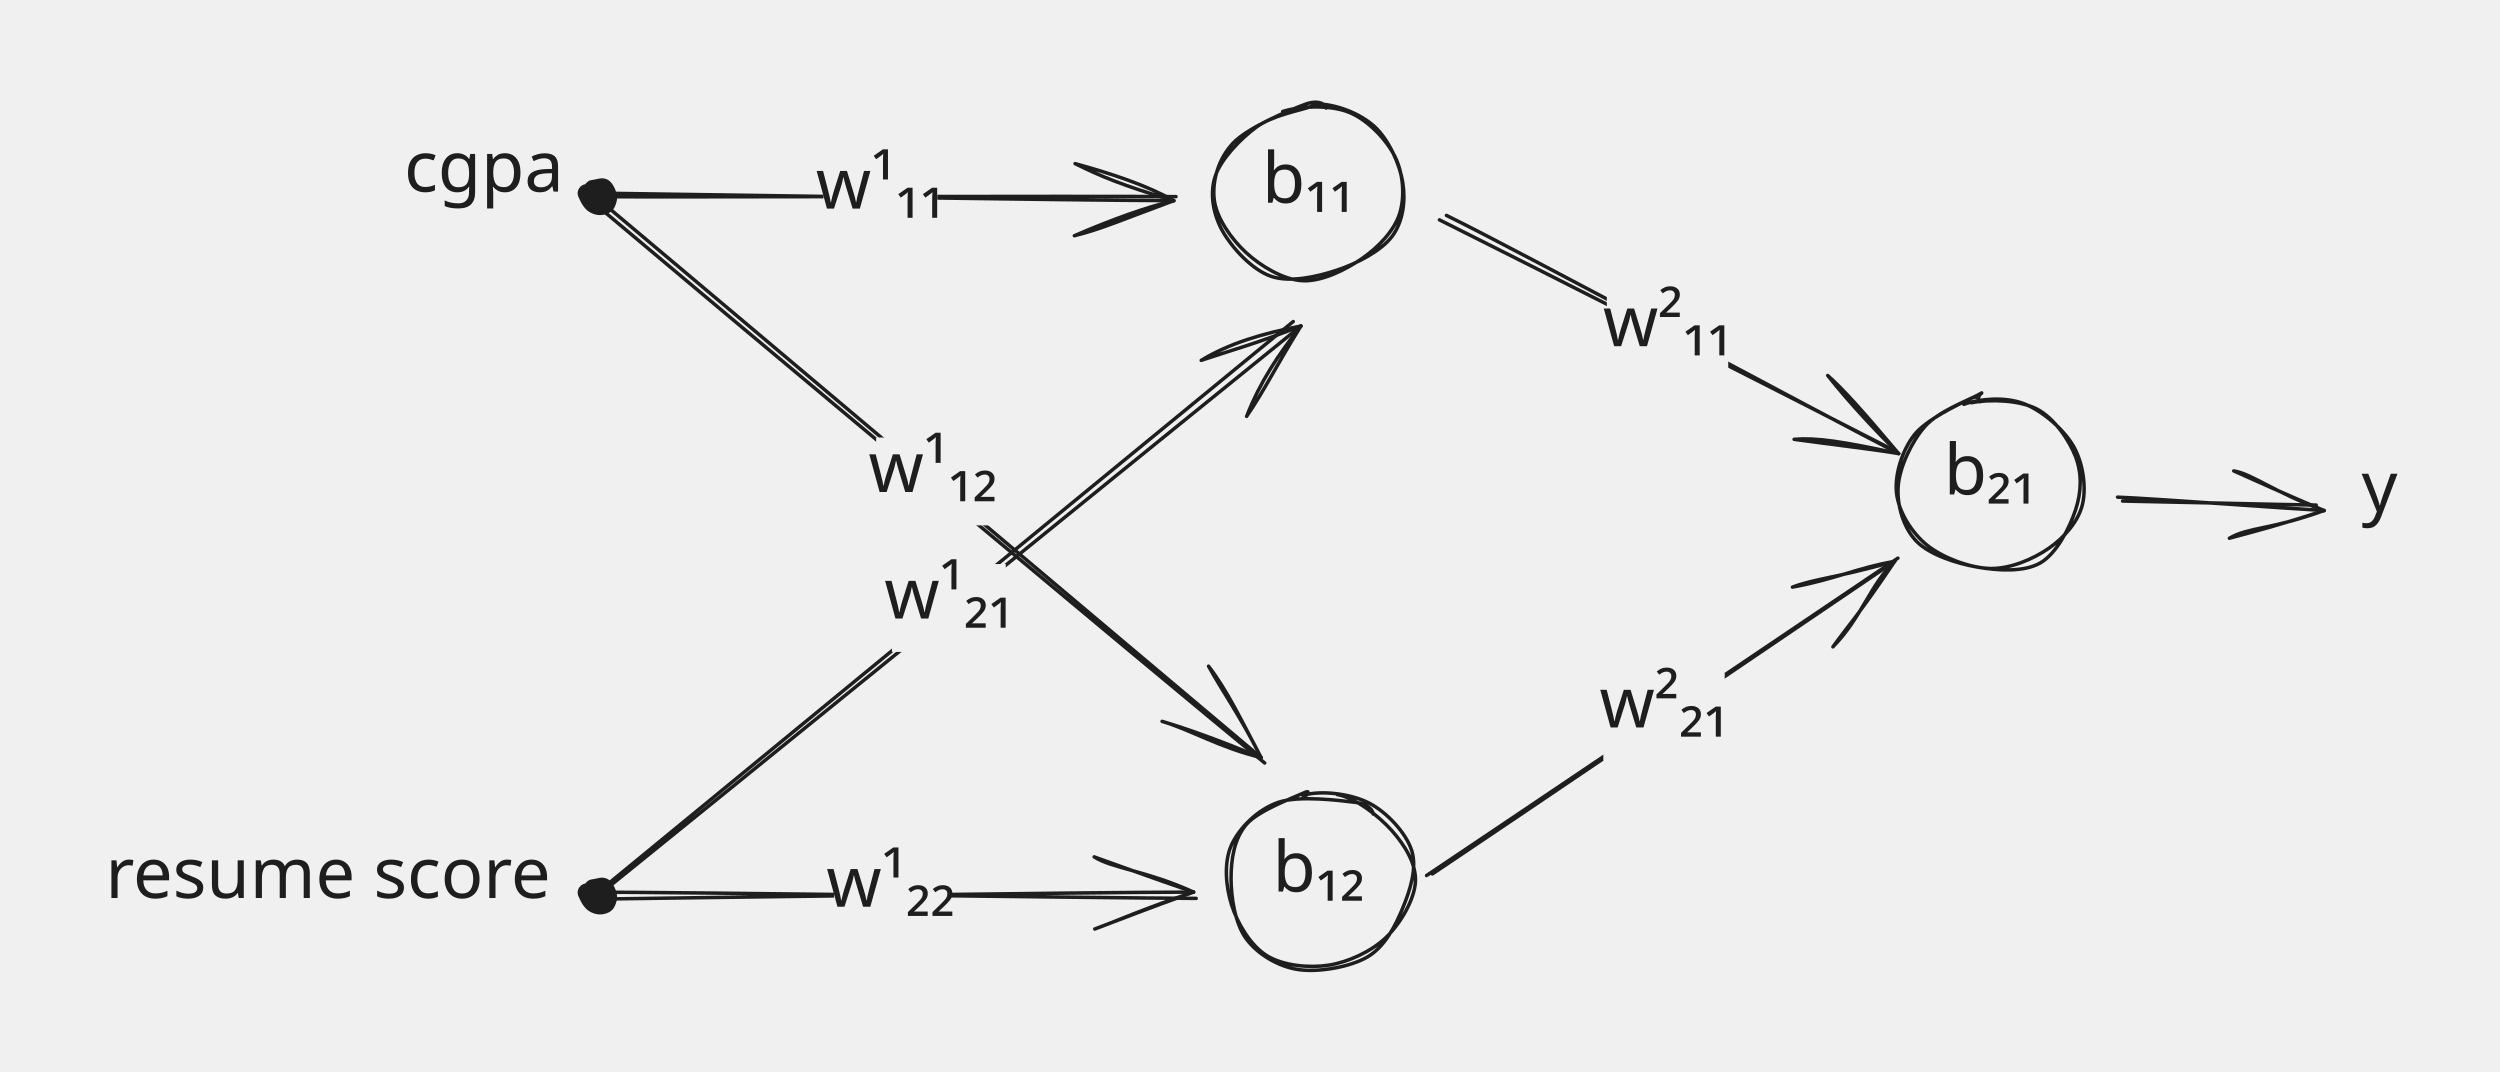
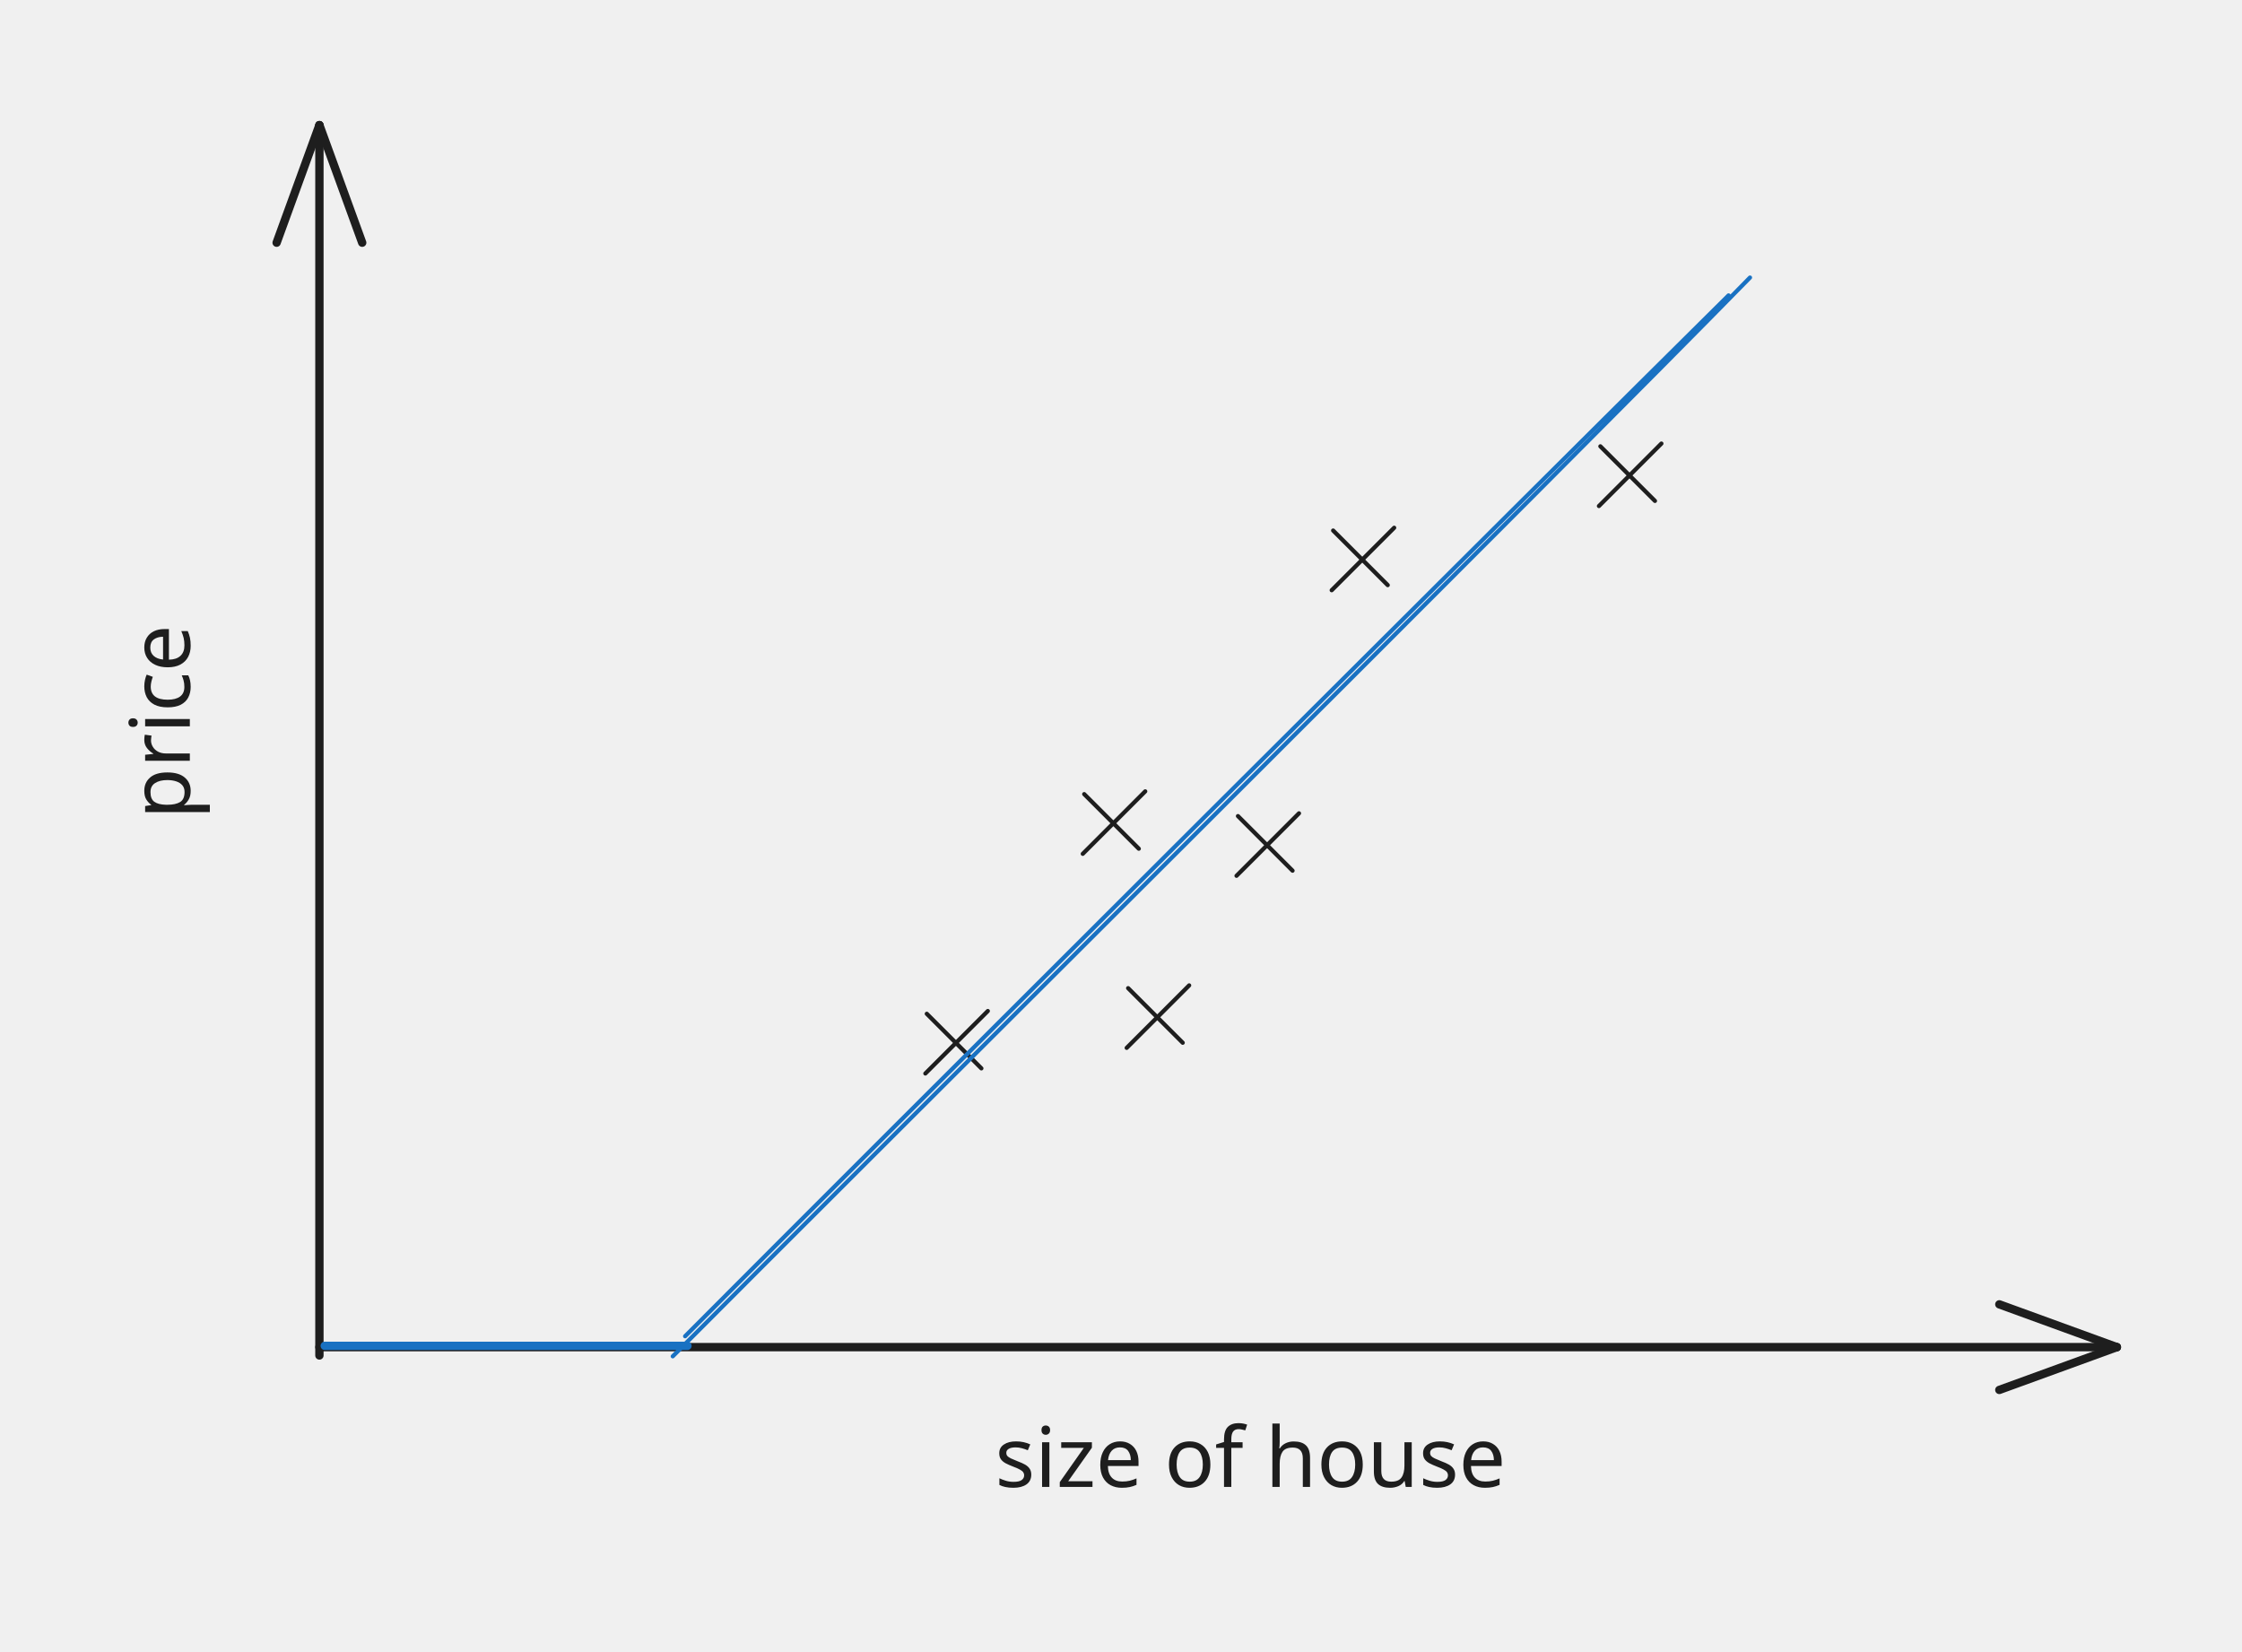
- <svg xmlns="http://www.w3.org/2000/svg" version="1.1" viewBox="0 0 711.38 305" width="711.38" height="305">
+ <svg xmlns="http://www.w3.org/2000/svg" version="1.1" viewBox="0 0 537.59 396" width="537.59" height="396">
  
-   eyJ2ZXJzaW9uIjoiMSIsImVuY29kaW5nIjoiYnN0cmluZyIsImNvbXByZXNzZWQiOnRydWUsImVuY29kZWQiOiJ4nO1cXNlW20pcdTAwMTZ9z1ew3K9Bt+bhvjHHcFx1MDAxOYJcdFx1MDAwZel1V5Zsy0ZYXHUwMDFlkGRsyMpD55P67b7eT+kv6SNcdTAwMDOWrMFcdTAwMDOxjOhcdTAwMGVhseJSyXVUdc7e+9Sgb+82Nkr+fd8q/b5RskZ107FcdTAwMWKuOSy9XHUwMDBmyu8s17N7XbhExp+93sCtj2te+37f+/2338x+32jZfq3Xa1x1MDAxYvVe5/E2y7E6Vtf3oOI/4fPGxrfx30hDTdeyJs2Mr0SaXHUwMDEy8cKTXnfcKuVcdTAwMTRrLaiaVLC9XWjMt1x1MDAxYXC1aTqeXHUwMDE1Xlx0ikpIXHUwMDBlv9i37avDy9pB5fDm+KFsn5+GjTZtx6n4987YJq9cdTAwMDePXHUwMDFlXvN8t9e2qnbDv4arOFaedZfbXHUwMDFitK67ludN3dPrm3Xbv1x1MDAwZspcdTAwMTCalJrd1vg7wpJcdTAwMTF8YpxMPo/v4DTW9k7P6blB2//AVvAvbL1m1tstMKHbmNTxXbPr9U1cdTAwMTfGI6w3fHqqsKevLbt17UORXGZcdTAwMWKzxt0qlGZcdTAwMWFRXHUwMDFkWlx1MDAxObTQLzfGw/tn2Jeu2bHKwVx1MDAxZN2B40Q7pNt46pCpXHUwMDBiteDCXsRTwq9cdTAwMWH0XHUwMDFi5uOYYomYIFpKSVVorGN32/Gvc3r1dopcdTAwMWL0e3bUXHUwMDExg5/wf1x1MDAxYmHXjz9M/v/n+/m1ybzaOFqbzqtNorXZvNp0qdp8qdpiKbvFUn0yVVx1MDAxYi9Ve3PJ6nNtmeqVzblcdTAwMGbKlvv2LM96XHUwMDE3u6vkmJ6/0+t0bFx1MDAxZlxc/ixw17hre3Zn4EBAnLlcdTAwMTBGXHUwMDAzN4BcZt9cdTAwMWREfPyp/DGKxqXf3y+Pu4LFXHUwMDBin3GXXHUwMDExXGJDxlwiwDxcdTAwMGZ39Y0oVzC+OFx1MDAxZnRqvDm66lWuXHUwMDFm+NvCXVx1MDAxYfn8XHUwMDFhuCuJokxiXHUwMDFlkt0r4W5o2S/c/YW7c6v/wt1cdTAwMTTcNV23l1xuuipcdTAwMTN0seCaI6LDXG7zQNc7vtDW/lx1MDAxZGu7+Mr70lx1MDAxOJ5+XHUwMDE4bau3XHUwMDA1upizWNurXHUwMDAzXSykgahiXFwxhrngONTVXHUwMDEzXHUwMDE0RoZEmmIkhcSKKYp5aM4jLGOGhdBYktDwXHUwMDE34/K3iXs+O8qze3/PhuvJPeHdXHUwMDExR/OtUfjoXHUwMDEx32iYoOLP7tnJpyY/2PFN+3yrjEqTet9cdTAwMTPhsUIu8HzT9bftbsPutqaf+ilRXHUwMDFj91LpslFtnTTOXHUwMDBm1dZpXHUwMDA3j872mINcdTAwMGbOXCLPUmr26lx1MDAwM288SFx1MDAwMTFSQphcdTAwMTRaaCVQXHUwMDA0lksts1x1MDAxZsSVIVx1MDAxOUJcdTAwMWNcdTAwMTOhIWkkPNGvVreRatJzI5vIQJhcdTAwMTGCJVx1MDAxN1x1MDAxNClcbk/PdaJcdTAwMTlMXGYtXGLSQlxi8CtcdTAwMDW50vuMp7vdY1x1MDAxN5W2r7zTm8uHVv8j6+1eXHUwMDFllVx1MDAxMmYtgEpBb25cdTAwMDV4cm2ZXHT3gseKXotcdTAwMDPPSmk5O6DGtydCKVx0xjMxc8qVI5CJcbxwolMlXHUwMDExlMHvwpCZXHUwMDFlXHUwMDE2hYZMjrVBieBSU6mZXGaf9f5cdTAwMTGdXGbFmeCcKvBXwvLTsJRcdTAwMThUcaK1UERgiSeeXHUwMDFmoilJoCcnXHUwMDEwjVx1MDAxY9FXn0x4XHUwMDExkDV7Xb9iP4yBXHUwMDFhTZXum1x1MDAxZNu5n1x1MDAxYdOx+0InXHUwMDBl//7rPz/+XHUwMDA1v6WpS1uO3VxuvLlUXHUwMDA3ky13ytF9u246k1xuXHUwMDFku9FwXCJcdTAwMDNVh/ZMu2u55UVYv+faLbtrOlx1MDAxN9nmQFx1MDAwZlhcdTAwMWaex1xmXHUwMDFikVGrmZ5cdTAwMTVcXFxyytXLXHUwMDA0XHUwMDBlRipeOlE4ikhBOMZhX86L11x1MDAwMfY/nleq+6p9fsiEvD0/OCa7xY7XZF6Z33xcdTAwMWWWaZomIWEwIVxuftjbkjBevUU65Vx1MDAxYv6xf7t94W3x0333oFxcLFx0495VXHUwMDBm61vl+5vyXHUwMDAxO6rZ1eqoduymS5hI3vmsJZCBXHRoXHUwMDBlKVx1MDAxMUdSLSNapozYXHUwMDFk6Nr56GDb3r3dcfCFXHUwMDFj7ZrWXZpcdTAwMTGBxNGMUlAwRFx1MDAwMIPDXHUwMDA3lrBKXHUwMDFiSEmNNdHAK8DjSaPelGSRNKN+TpKEY65ZoFVcdTAwMTfP4lLdvNBcdTAwMTDHXHRoXHUwMDAxXHUwMDA0XHUwMDAyXHUwMDE5Ya4gOZrWJJQhg8dseWVcdTAwMTlCXHUwMDE5p8A7r7+msWZcdTAwMTnyXHUwMDAzfnOSIXOYOVWGTJuzXG5cdTAwMTliOY7d96y0XHUwMDE4lSRe+Fx1MDAxY6OCclx1MDAwMWyIXHUwMDE2n95OT+Zcblx1MDAxZKOChveN7yAq1vbqYpKnqFx1MDAxMFx1MDAxNlx1MDAwNuYkXGKxJIytXCJcYleoQlx1MDAxZVx1MDAwN5icO1de+ah7TLC5vVm++uhcdTAwMWO2vk6LkmnlXHUwMDFiypD3s77X/3JxfX65I9vn2vrcfNhcdTAwMWNcdTAwMWXcW9Wf+t55qmmnSkV7c9g5Ovuj7ja/VnZcdTAwMGVcdTAwMWY69XxV08soNHPVnyChhFx1MDAwMlx1MDAxNlmcQ9NcdTAwMWa62PHJuEGQRlgrJpRcdTAwMTbxvFx1MDAxZcSh5EpRJVx1MDAxMGgxkVvsXHUwMDEyZmDEKVx1MDAwMlMoJYhikozlJKFizcByRiNLhP/zjFrLNa2fQzFxPk1cdTAwMTiTM5tGUDue1XPJKNNcXC+e1c/OWIpcdTAwMTmuNCZySX5cdTAwMGJcdTAwMTeL0SmWXHUwMDAy5DdI4Fwi8unsSaopp1uKT2erzpd/r787qvZ3z1p3/VN/XHUwMDFm3O/mjli1XHUwMDE1fO/FrVx1MDAxZeHDyz9OzH5zZ/uwvXdZPdvOlf/33WNcXMZcdTAwMWY3d5uq27H6XHUwMDFl1079qoj8r+OFXHUwMDEz/lx1MDAwN1x1MDAwM1xiZWJxeZ7+zMXGXHUwMDEzpmbQP6Viiv554fhcdTAwMWZjIH+2XG7seVv0n1c6PYdcdTAwMTLT6X99yTSm2ftcdTAwMTYoeC/8ysX5X5zcnl5ccm+HXHUwMDFkPjxcdTAwMWXeXHUwMDFkXGb1qHNbKXa8qkiPXHUwMDA2d1x1MDAxMFx1MDAxY2977fxcdTAwMGbxirCkqFiz+vnyf255ek7871x1MDAxZd33Lmrbt7x58nWPnNZcdTAwMTFD9Uqu/H/TOnC6tXrjyFRNNGDNYa0++Lg8/4eTRTnxP82cQpdCU01cdTAwMDRfXHUwMDFjT9Kfudh4QvVcZv4nhFx1MDAxNjv9Z0xcdTAwMDV2o1dP/5fx05/m/1x1MDAxZvml/3MoMYX/f6xvTZ9mLulLiehyJ3RmI3ghY1Xoae7HXCI/7sckZUFLJFx1MDAwM5AgxFx1MDAwNXR9sZL/eeTEXHUwMDBm6XZcdTAwMGbtdfmV0/a+VFx1MDAwNrfVS/k5X3KKjNRCS/qz5+E2plbTqSRcXCDFOWhgXHUwMDFjObe1XHUwMDEx2S6IOIdh4mA6kpK/cIl/NjpMXHUwMDFiXHUwMDE1zFx0USEw04gzisLOmlhFXGZFXHUwMDE0XHUwMDBltulhoZQmJDneb2qNn+hofbGyfYc8XjiZoYB0XGJGXHUwMDEz08UlSrrnXHUwMDE3XHUwMDFh9iQjXHUwMDA2IZIyRYlcdTAwMTRUhKn2+H6VXHUwMDFmXGJSZnBcdTAwMDaihFJcdTAwMTZs8eQpx2eSmkRIxYKNkK8+JbE+STL8+9+5rknM4erkXHUwMDFhf8KcXFxlicjeaUg1XHUwMDAzLUvx4rpkdlx1MDAwNljIXHUwMDAwXHUwMDE1OrbTkOWXJ2CaMilcdTAwMTFx9cmiXHUwMDA00CGCOHhbuqSzvd84vtKnn1vHl7WTQ09/uvrkXHUwMDE2S5csvMtcdTAwMGZcdTAwMTkgSVx1MDAxNFx1MDAwMlHOQVx1MDAwNpDkXHUwMDE5XHUwMDA2bmBMguRSQkVcdTAwMDBYlujV1WtcdTAwMTJcdTAwMDEkXHUwMDEyYDOWXG4pmrrtXHUwMDEwQ65LNCT+jFx1MDAxMiXftlwioVO7XHUwMDBlN5ValSTJXFyFhdRcdTAwMWRyd1x1MDAxOMzFV03Snb7QiCdcdTAwMTmeIUmI0nluPHyJKFFcYoS4kJFTXHUwMDFi/1x1MDAxZqIkx5mSOUSdKkrWOFdcdTAwMTJN4GMxqlx1MDAwNdZB2r54iM6ePi5kiCqlXGaNMNJcdTAwMWFzheHvdIgyoKeAXHUwMDAwVHB+jqj8jitxYSCtoL9cdTAwMTXDXG5cdTAwMDVJejJesYFcYlx1MDAwMSuFpooznXL6k2CCXHUwMDAz2lx1MDAxMiuY6HyRnnlNybEww1x1MDAwM8FcdTAwMDO9XHUwMDAzLFx1MDAwN1x1MDAxZFx1MDAxOcxyRI7kP8+EQJxpzVxiVoxcdTAwMDAm4pQ5h4VUR+frXbPsXHJQXT5U+SZ/OKJOuZ2lOlLOXFy87amObKdcdTAwMGV+ku68pOzIzrSyd39BlFx1MDAxMyG1XFxcItOauSe2kKDGXCJsn/e7QrBcdTAwMGW7MkQqXHUwMDExafB5XHUwMDBiXHUwMDA2XHUwMDE1VDGNV/DCkDWmWlt11L660Z1cdTAwMGaicn98I4/kl85ewaaAXHUwMDE3PtVcdTAwMDVcdTAwMDFcdTAwMDcxqOj4wFx1MDAxNKJcdTAwMDRF3ozxXGY4bDWHvFx1MDAxNp+WXHUwMDA2o4JDOdBcdTAwMTjliHPBUsCYXHUwMDFhgSqFXG58PJOpacKot4SKkYhcdH42IViWXHUwMDA0vuWngDFoXHUwMDAyXHRjzlx1MDAxN8e9dM8vNO5xqlxmlXnQXHUwMDBiuKZoXHUwMDA3vTA8XHUwMDEzZkioXHUwMDE1bIp5O1x011/5Jlxcs/k666TXulx1MDAxMi4p44WTxWmmuObLSJPZ23VcdTAwMGJcdTAwMTmicWmCc9wrilVKXHUwMDEwRt9YNnnrXHUwMDAzXHUwMDA1XHUwMDBlUm9scXp0vHexVb3sXHUwMDFkNdz2J/H5XHUwMDBm7/REdIulTFx1MDAxNn5lXHUwMDBlZD+SXGJwfVx1MDAwNZqDMkxx6rtsXvjOnFx1MDAxN09Mc4I1loIxRilcdTAwMTbJlWlcdTAwMTAmXGJcdTAwMDXJXHUwMDBi14pcdTAwMDS7n3DCpjclTNTUyjREyop0SeZcdTAwMTRcdTAwMTN0r+CayCVcdTAwMGXjpLt9oTGPUzbj/DkhpGiyhGBcdTAwMDRCnEffaftKsiQ0d13vwclrx/xcdTAwMWOuznpcdTAwMGbOivfMZ0Uoy1QlXHUwMDE4SU6EWOJ06+w5r0JGqOaxpZlcdTAwMWNPn2uDSq2VXHUwMDE2hCFCXHUwMDE5TZk+SUlcdTAwMTSC2KVa6txft5ouRn56e/iCamR98X6fXHUwMDEx547V9GdEud/rZ4X4lKnxeL5fT1x1MDAxY2e/nD54XHUwMDBiIMbB6deFXHUwMDAzebZ8K2Qgs0iN8Vx1MDAxZFTG2l5dIDNcbmOnNVOSglx1MDAwMyuZsmKTXHUwMDEyyFRcdTAwMTMlXHTKf4l1ViDndd7lJ86PXHUwMDE2XHUwMDBlIOqtvrlejJhuMU+Y4JlcdTAwMGIkXFyAXHUwMDFl1VHlN3fRd+b0cyFRXCK6cvp4fjU/uod01VDA21x1MDAxY7qVaYLVYnxPuJRcdTAwMWHk+qvCRG7H11/+mpnCwYRreYOOteHVe661XrhIb3kp2Hj31JMls9+v+NCPpeeJXHUwMDEzcDe78dRcdTAwMTmhXHUwMDE1pTvbXHUwMDFhbs+OgHdPo1x1MDAxZkT++N3j376/+/5fNkdcdTAwMTgqIn0=
+   eyJ2ZXJzaW9uIjoiMSIsImVuY29kaW5nIjoiYnN0cmluZyIsImNvbXByZXNzZWQiOnRydWUsImVuY29kZWQiOiJ4nO2bW1PbyFx1MDAxMoDf+Vx1MDAxNVx1MDAxNOd1rZ3pue9cdTAwMWKw9lx1MDAwMlx1MDAwMVxmXHUwMDAxQsKpLZdsy7awLFx1MDAxOUtcXLfy37elOFx1MDAxZVlGXHUwMDAxUiaIc2yKXHUwMDA0z0U9Mz1fd89o5p+19fWN5H7sbfyxvuHdddzA707c243f0vRcdTAwMWJvXHUwMDEy+1GIWZB9j6PrSScrOUiScfzH77+747HT95N2XHUwMDE0XHKdTjT6Vs1cdTAwMGK8kVx1MDAxNyYxXHUwMDE2/C9+X1//J/s3J8idTKJvMrJkK0fwYuJhXHUwMDE0ZlwiqVx1MDAwNslcYjBjS/jxnygq8bqY3XOD2LM5adLGzcHu6MPONou8K/5lp3/2XHUwMDA1OiqxUnt+XHUwMDEwnCT3QdaiOMKO27w4mURD79zvJoPvvc+ll9WaRNf9QejFac/JLDVcdTAwMWG7XHUwMDFkP7lP+0Bsqlx1MDAxYvazZ9iUO/zGlZl9T2swI1x1MDAwYrK3oyCapLL/Q730x0pvu51hXHUwMDFmm1x1MDAxMHZnZZKJXHUwMDFixmN3gtqw5W6nvbKSXHUwMDA3nt9cdTAwMWYkaUeNsOK8bGApU4wwXHTaXHUwMDBlQipkvNvN9Pu3XHUwMDFkzok78nbTKuF1XHUwMDEw5Mck7E7H5Ps8sDNcdTAwMDGmKV9tL9Ly9dxcZrJcdTAwMTKux133m7apXCKCg5aEK2lbXHUwMDFj+OGwKD6IOsNHJkicuJNky1x1MDAwZrt+2C9W8cJuSU7gxsl2NFx1MDAxYflcdDbjKPLDpFhcInvuZjq7XHUwMDA3nrswXHUwMDE2+OR8Xlx1MDAxMYNx+kRLTfqxf61bfWVfZn///dvTpWuoWFthLf//dORfgKgpJs5cdTAwMTAlhkqQXG7snH1cbtFwcnyxdXj8qXPXXHTO/e1mb+BcdTAwMDf194YoL8heXHUwMDFlopzRRUhtc6aIXG6iXHUwMDE1N4bbYV9cdTAwMTH6XHUwMDBlXGLNKbdQ/lmAJt5d8lx1MDAxOJ+clfJJieLUKGVn0FN8am34IGyffThp0Hpy3Nr/sjs4rFx1MDAxYZ/cUVx1MDAxNFx1MDAxODZVXHUwMDEzprm0eGa4glx1MDAxZI/0XHUwMDAxwFihKcvE1dE0XHUwMDA1XHUwMDExtCFcdTAwMTLsvLdcdTAwMGV20b9cbuAqpWRcdP51LuPXYNqLwuTEf8gsXHUwMDA1mUttuCM/yFQ2S86mLFx1MDAwZeJ44ndyw5wmb1x1MDAwNn4/nb1cdTAwMWKB15uf1omPQeksO4nGNreDYlxcP/Qmi8NcdTAwMTJN/L5cdTAwMWa6wenjXCKxh97Od6VQJ6eWtlx1MDAxYntpblx1MDAxNnL+XHUwMDE0gJTKYmrOQ0olqFx1MDAxNM9cdTAwMGZi4bC2X9dcdTAwMDJcdTAwMGUjOD5o8GhAyc1R1VxinPeQkluVpzU4LcpeXHUwMDFlcpSBI5jRIDg6YsFyon5cdTAwMDSdlFx1MDAxYZjEyPb/XHUwMDA3ulx1MDAxOCusR731QXRcdTAwMWT/YvhKRC9cdTAwMDPCrNRjXHUwMDEwMl1cbqFggFZa5Uo8XHUwMDA14YnX3rtcYsKdmj7dujzll/Ih6p/9XGaEtJD+ilx1MDAxMFx1MDAwMnfAUMBfqblS8zEraIdppVx1MDAxMVx1MDAxOaJcYuWm0Kwl8slcdTAwMWSjXGZcdTAwMDfFKLpEarT1vjM+i2Vy64cpr0wwjd0gq1xid9lcdTAwMTHuXFzeUsPbcs2nn9qi0l9cdTAwMTj/lpJPy1x1MDAwM2BUlaJcdTAwMDIn/rPJj/+Ku9v3d+fXo+ZZ4H1sjlx1MDAwZrrMrz75kinKhZZcXEozXHUwMDFm/zJcdTAwMWN4gvGy1lQrXHUwMDEwQr1eOEyZQ1C3UmJ8S5mRxFx1MDAwZbtlv7zMlP3UUXNKYcX+O2K/VKuP5y5cdTAwMGJ9UVx1MDAxZXlTwLWv1ur5kXd98Ce/XHUwMDFhN1qH8UHX60D/Ysw+NSqOvsJoWFx1MDAxYYnEMKFcYpmPw1x1MDAxOYBcdTAwMDOcoVx1MDAwNdBcXKR29/X2lpfj9lFfRlx1MDAwMuOV3Xu2LV6x//3zZn4/t1e6sOxcdTAwMTZaXHUwMDE4eEHA/2G4XHUwMDE3+by1XHUwMDFmNb3rnUtDkq2ju3b12TdUXGJcXFx1MDAwMzOqXHJYQ5exT5SDY63QNIAwXG50oV1V8/pcdTAwMTi9KFxmZKSxOSv0K4/+XHUwMDFiuX1VXHUwMDFl8Vx1MDAxM5zyKt2NfTb68v74qvUwOr3oXHUwMDFjntQ+6+C0f938qbfGv1x1MDAxMH1cdFx1MDAwZWGSSqHQzFFcdTAwMWKRZlx1MDAxYt5KOFxuXGLHaVx1MDAwYrgkyLviqnp99Pm4MFx1MDAxMUvYnFuh/7/u9XnpPlx1MDAxZpeaXHUwMDEzRl9cdTAwMTDxXHUwMDFmt44m4eVZzTRcdTAwMWGj+lxims2PmzqoPvpMXHUwMDAz0ci24ERcdTAwMTVedknq4Fx1MDAxOFx1MDAxOFxmodFcdTAwMDAwNIaVd/uUXHUwMDExOlx1MDAxN6qt2K88+2/j9lx1MDAwMcpcdTAwMGaLXHRNUVeEvuBNd1x1MDAxMkg47lx1MDAwNvvn4eFnMSAh+7AnK86+0Y4hLI33QZr8XHUwMDBlWca+Jo7RXG6Apqe3XHUwMDE4vN4plSXt8Vx1MDAxYqow5lcrr/+OyH8rr2/KXHUwMDBmoSn0dlxcKfr8xX63xlx1MDAwNm1vm4bDnU/15v350fbH46q7fWNcdTAwMWPgXHUwMDA2wGhglPD5I2kgpYMgyfTVXHUwMDFlLvzZa75+X4bXx9WJZFx1MDAxOL3oqu7xr9hfLP1WXj+3LCygL7lh6lx1MDAwNUdrTi73zi9rvU+t/SPtXHUwMDA2454+7Z/vVJt7XHUwMDA1XHUwMDE0XHUwMDE381x1MDAwMt25XHUwMDAxke7zz3NPwVx1MDAxMdRINLVSSGWUKDSsaj6f4vJNUzRhVmkr8CtcdTAwMGb+XHUwMDFiOX3IXHUwMDFkXHUwMDEwKpBcdTAwMGZEca1cYnvBWt80evzkYXvU67evx7WoXHUwMDE1XHUwMDA2e62tqsNcdTAwMGbpq3vFjcSoXlxi60ez+rhcdTAwMWFcdTAwMDDCskO+wlx1MDAwMFx1MDAxMZXf4idpXHUwMDA0w6VcXHn9d1x1MDAwNP9cdTAwMWJ5fVx1MDAwNcVUXHUwMDFi8IPAgN+w56/145tL0utHN1x1MDAwN+rgr6shXFy5t82L04qzr4WjXHTnXFyirTN0/uVcdTAwMWVcdTAwMWFZhzFcIlxi2uJ03/w1z9sux+8rwLVJPlZbkV958t/K7XNVTM1fOFx1MDAwM3RcIub5a/1eb9hr9O5Nq7UpLobEP7i4ZXHV0ZdcdTAwMGVcdTAwMTXpXHUwMDFkTINWlcj5LX6qtEPQ1lxuLakwhrzmoZ7luH2cJVpJUtlcdTAwMDN9K/hcdTAwMTdLv9WbfVO6xS9cdTAwMDRcdTAwMDNtOLGu7sltvtbHbr29t9liu4fx3f5N/exqc/ir0LfNfFx0+kKmXl9cdTAwMDJFg0q0kYUzPYY52miFXHUwMDBiXHUwMDFmTZk0P/D6RtFcdTAwMGX8PPkgmMPyklx1MDAxZb1lU1pmduuGXHUwMDAzTVxyWFx1MDAxNbf4gYFYXHUwMDFk5V0sXa7W9FNbzF5cdTAwMTL6P7jGitBTQvP3nZ9C3+u2XHUwMDFllDn6TEF2zf5eTTfc9udqX6LjmjiAUT9XXHUwMDFh+yv1XCL6Ulx1MDAxYtBcdTAwMWNcYiGGXHUwMDE1TdLy0Mfgw0hcdTAwMTRcdTAwMGbScCZcdTAwMTm37Si/kK5JelxyllVyV1x1MDAwZiMpsuJ8sXSpnlx1MDAwYrXnoV6bPm/DXHUwMDFkj09cdTAwMTJcdTAwMWPqmcpQ5X53eknRtnrjxvdut348XHUwMDA116a6TbH0sjnwde3rv5W2XHUwMDE3ViJ9
  <defs>
    <style class="style-fonts">
      @font-face {
        font-family: "Virgil";
        src: url("https://unpkg.com/@excalidraw/excalidraw@undefined/dist/excalidraw-assets/Virgil.woff2");
      }
      @font-face {
        font-family: "Cascadia";
        src: url("https://unpkg.com/@excalidraw/excalidraw@undefined/dist/excalidraw-assets/Cascadia.woff2");
      }
      @font-face {
        font-family: "Assistant";
        src: url("https://unpkg.com/@excalidraw/excalidraw@undefined/dist/excalidraw-assets/Assistant-Regular.woff2");
      }
    </style>
  </defs>
-   <rect x="0" y="0" width="711.38" height="305" fill="transparent" />
-   <g transform="translate(167 55) rotate(0 3 0.5)" stroke="none">
-     <path fill="#1e1e1e" d="M 2.38,-1.19 Q 2.38,-1.19 2.93,-0.06 3.49,1.05 3.21,0.02 2.94,-1.01 3.85,-0.33 4.77,0.34 3.98,1.09 3.19,1.84 2.72,1.97 2.25,2.09 1.76,2.06 1.28,2.03 0.83,1.85 0.38,1.67 0.02,1.35 -0.34,1.03 -0.59,0.61 -0.83,0.20 -0.93,-0.27 -1.03,-0.74 -0.98,-1.22 -0.92,-1.71 -0.71,-2.14 -0.51,-2.58 -0.17,-2.93 0.16,-3.28 0.59,-3.50 1.02,-3.73 1.50,-3.80 1.98,-3.88 2.45,-3.79 2.93,-3.71 3.36,-3.48 3.78,-3.25 4.11,-2.89 4.44,-2.54 4.64,-2.10 4.84,-1.66 4.89,-1.17 4.94,-0.69 4.83,-0.22 4.72,0.24 4.47,0.66 4.22,1.07 3.84,1.38 3.47,1.69 3.02,1.87 2.57,2.04 2.08,2.06 1.60,2.09 1.13,1.95 0.67,1.82 0.27,1.54 -0.12,1.27 -0.41,0.88 -0.70,0.49 -0.85,0.03 -1.00,-0.42 -1.00,-0.91 -0.99,-1.39 -0.83,-1.85 -0.68,-2.31 -0.38,-2.69 -0.08,-3.07 0.31,-3.34 0.72,-3.61 0.72,-3.61 0.72,-3.61 3.38,-4.16 6.05,-4.72 7.50,-2.20 8.94,0.32 8.48,2.25 8.02,4.19 7.12,5.00 6.23,5.82 4.79,6.11 3.34,6.40 1.92,5.89 0.49,5.37 -0.35,4.45 -1.19,3.54 -1.78,2.36 -2.38,1.19 -2.48,0.88 -2.59,0.58 -2.62,0.26 -2.66,-0.05 -2.61,-0.37 -2.57,-0.68 -2.45,-0.98 -2.33,-1.28 -2.14,-1.54 -1.95,-1.80 -1.71,-2.01 -1.46,-2.21 -1.18,-2.36 -0.89,-2.50 -0.58,-2.57 -0.26,-2.64 0.05,-2.64 0.37,-2.63 0.68,-2.55 0.99,-2.46 1.27,-2.31 1.55,-2.16 1.79,-1.94 2.02,-1.72 2.20,-1.45 2.38,-1.19 2.38,-1.19 L 2.38,-1.19 Z" />
-   </g>
-   <g transform="translate(167 254) rotate(0 3 0.5)" stroke="none">
-     <path fill="#1e1e1e" d="M 2.38,-1.19 Q 2.38,-1.19 2.93,-0.06 3.49,1.05 3.21,0.02 2.94,-1.01 3.85,-0.33 4.77,0.34 3.98,1.09 3.19,1.84 2.72,1.97 2.25,2.09 1.76,2.06 1.28,2.03 0.83,1.85 0.38,1.67 0.02,1.35 -0.34,1.03 -0.59,0.61 -0.83,0.20 -0.93,-0.27 -1.03,-0.74 -0.98,-1.22 -0.92,-1.71 -0.71,-2.14 -0.51,-2.58 -0.17,-2.93 0.16,-3.28 0.59,-3.50 1.02,-3.73 1.50,-3.80 1.98,-3.88 2.45,-3.79 2.93,-3.71 3.36,-3.48 3.78,-3.25 4.11,-2.89 4.44,-2.54 4.64,-2.10 4.84,-1.66 4.89,-1.17 4.94,-0.69 4.83,-0.22 4.72,0.24 4.47,0.66 4.22,1.07 3.84,1.38 3.47,1.69 3.02,1.87 2.57,2.04 2.08,2.06 1.60,2.09 1.13,1.95 0.67,1.82 0.27,1.54 -0.12,1.27 -0.41,0.88 -0.70,0.49 -0.85,0.03 -1.00,-0.42 -1.00,-0.91 -0.99,-1.39 -0.83,-1.85 -0.68,-2.31 -0.38,-2.69 -0.08,-3.07 0.31,-3.34 0.72,-3.61 0.72,-3.61 0.72,-3.61 3.38,-4.16 6.05,-4.72 7.50,-2.20 8.94,0.32 8.48,2.25 8.02,4.19 7.12,5.00 6.23,5.82 4.79,6.11 3.34,6.40 1.92,5.89 0.49,5.37 -0.35,4.45 -1.19,3.54 -1.78,2.36 -2.38,1.19 -2.48,0.88 -2.59,0.58 -2.62,0.26 -2.66,-0.05 -2.61,-0.37 -2.57,-0.68 -2.45,-0.98 -2.33,-1.28 -2.14,-1.54 -1.95,-1.80 -1.71,-2.01 -1.46,-2.21 -1.18,-2.36 -0.89,-2.50 -0.58,-2.57 -0.26,-2.64 0.05,-2.64 0.37,-2.63 0.68,-2.55 0.99,-2.46 1.27,-2.31 1.55,-2.16 1.79,-1.94 2.02,-1.72 2.20,-1.45 2.38,-1.19 2.38,-1.19 L 2.38,-1.19 Z" />
-   </g>
-   <g mask="url(#mask-sMT9eFv4kr1YsZdwOHxB8)" stroke-linecap="round">
-     <g transform="translate(167 56) rotate(0 83.51923 0.3546554)">
-       <path d="M0.84 -0.03 C28.86 0.13, 139.85 -0.27, 167.63 -0.05 M-0.17 -1.09 C27.78 -0.71, 139.13 1.03, 167 1.1" stroke="#1e1e1e" stroke-width="1" fill="none" />
+   <rect x="0" y="0" width="537.59" height="396" fill="transparent" />
+   <g stroke-linecap="round">
+     <g transform="translate(76.59003 325) rotate(0 0 -147.5)">
+       <path d="M0 0 C0 -49.17, 0 -245.83, 0 -295 M0 0 C0 -49.17, 0 -245.83, 0 -295" stroke="#1e1e1e" stroke-width="2" fill="none" />
    </g>
-     <g transform="translate(167 56) rotate(0 83.51923 0.3546554)">
-       <path d="M138.71 11.08 C146.13 9.26, 152.31 6.53, 167 1.1 M138.71 11.08 C148.83 6.68, 159.27 2.89, 167 1.1" stroke="#1e1e1e" stroke-width="1" fill="none" />
+     <g transform="translate(76.59003 325) rotate(0 0 -147.5)">
+       <path d="M10.26 -266.81 C8.16 -272.57, 6.07 -278.33, 0 -295 M10.26 -266.81 C7.83 -273.48, 5.4 -280.15, 0 -295" stroke="#1e1e1e" stroke-width="2" fill="none" />
    </g>
-     <g transform="translate(167 56) rotate(0 83.51923 0.3546554)">
-       <path d="M138.91 -9.44 C146.11 -5.89, 152.24 -3.27, 167 1.1 M138.91 -9.44 C149.13 -6.64, 159.5 -3.22, 167 1.1" stroke="#1e1e1e" stroke-width="1" fill="none" />
-     </g>
-   </g>
-   <mask id="mask-sMT9eFv4kr1YsZdwOHxB8">
-     <rect x="0" y="0" fill="#fff" width="434.038" height="156.709" />
-     <rect x="234.327" y="43.855" fill="#000" width="32.385" height="25" opacity="1" />
-   </mask>
-   <g transform="translate(234.3266 43.85466) rotate(0 16.40393 12.14917)">
-     <text x="16.193" y="0" font-family="Virgil, Segoe UI Emoji" font-size="20px" fill="#1e1e1e" text-anchor="middle" style="white-space: pre;" direction="ltr" dominant-baseline="text-before-edge">w¹₁₁</text>
-   </g>
-   <g mask="url(#mask-u1tQRSWF8kRJ467qRGM2D)" stroke-linecap="round">
-     <g transform="translate(167 255) rotate(0 86.5 0)">
-       <path d="M-0.82 -1.14 C28.18 -1.15, 144.52 0.51, 173.38 0.64 M0.95 0.87 C29.89 0.46, 144.26 -1.13, 172.63 -1.15" stroke="#1e1e1e" stroke-width="1" fill="none" />
-     </g>
-     <g transform="translate(167 255) rotate(0 86.5 0)">
-       <path d="M144.52 9.35 C149.43 7.6, 159.28 3.24, 172.63 -1.15 M144.52 9.35 C152.19 6.48, 159.32 3.62, 172.63 -1.15" stroke="#1e1e1e" stroke-width="1" fill="none" />
-     </g>
-     <g transform="translate(167 255) rotate(0 86.5 0)">
-       <path d="M144.35 -11.17 C149.42 -7.9, 159.31 -7.24, 172.63 -1.15 M144.35 -11.17 C151.94 -8.49, 159.11 -5.8, 172.63 -1.15" stroke="#1e1e1e" stroke-width="1" fill="none" />
-     </g>
-   </g>
-   <mask id="mask-u1tQRSWF8kRJ467qRGM2D">
-     <rect x="0" y="0" fill="#fff" width="440" height="355" />
-     <rect x="237.307" y="242.5" fill="#000" width="32.385" height="25" opacity="1" />
-   </mask>
-   <g transform="translate(237.3074 242.5) rotate(0 15.96936 12.3624)">
-     <text x="16.193" y="0" font-family="Virgil, Segoe UI Emoji" font-size="20px" fill="#1e1e1e" text-anchor="middle" style="white-space: pre;" direction="ltr" dominant-baseline="text-before-edge">w¹₂₂</text>
-   </g>
-   <g stroke-linecap="round" transform="translate(346 30) rotate(0 26.5 24.5)">
-     <path d="M18.99 1.73 C24.02 0.1, 32.56 -0.19, 37.89 1.96 C43.22 4.11, 48.57 9.79, 50.96 14.61 C53.35 19.44, 53.8 26.08, 52.23 30.9 C50.66 35.73, 46.15 40.41, 41.55 43.58 C36.96 46.74, 30.15 50.16, 24.66 49.88 C19.16 49.6, 12.76 45.73, 8.57 41.88 C4.38 38.03, 0.12 31.98, -0.49 26.78 C-1.1 21.58, 0.62 15.19, 4.92 10.68 C9.22 6.17, 20.88 1.37, 25.29 -0.29 C29.69 -1.94, 31.48 0.15, 31.33 0.75 M28.29 -0.45 C34.06 -0.45, 40.89 2.2, 45.04 5.94 C49.19 9.69, 52.33 16.78, 53.17 22 C54.01 27.23, 53.24 33.14, 50.1 37.29 C46.96 41.44, 40.08 45.01, 34.34 46.9 C28.6 48.79, 21.06 50.49, 15.64 48.61 C10.22 46.74, 4.47 40.41, 1.83 35.67 C-0.82 30.93, -1.83 25.09, -0.21 20.17 C1.41 15.25, 7.07 9.42, 11.54 6.14 C16 2.86, 23.97 1.41, 26.58 0.47 C29.18 -0.47, 26.8 0.11, 27.17 0.49" stroke="#1e1e1e" stroke-width="1" fill="none" />
-   </g>
-   <g transform="translate(360.209 42.17588) rotate(0 12.05265 12.5)">
-     <text x="12.053" y="0" font-family="Virgil, Segoe UI Emoji" font-size="20px" fill="#1e1e1e" text-anchor="middle" style="white-space: pre;" direction="ltr" dominant-baseline="text-before-edge">b₁₁</text>
-   </g>
-   <g stroke-linecap="round" transform="translate(349 226) rotate(0 26.5 24.5)">
-     <path d="M31.49 0.08 C36.72 1.02, 43.28 6.15, 46.99 10.28 C50.7 14.42, 54.03 19.8, 53.77 24.88 C53.5 29.96, 49.53 36.79, 45.4 40.75 C41.28 44.71, 34.68 47.78, 29.02 48.65 C23.36 49.51, 16.05 48.77, 11.46 45.92 C6.87 43.06, 3.13 36.75, 1.45 31.51 C-0.22 26.27, -0.8 19.33, 1.41 14.46 C3.62 9.59, 8.84 4.34, 14.73 2.31 C20.61 0.29, 32.22 1.77, 36.72 2.32 C41.22 2.88, 41.82 5.43, 41.73 5.64 M21.71 0.33 C27 -1.21, 35.29 -0.16, 40.45 2.45 C45.62 5.06, 51.07 10.99, 52.69 15.98 C54.3 20.96, 52.25 27.31, 50.16 32.36 C48.07 37.41, 45.11 43.35, 40.15 46.28 C35.19 49.2, 26.17 50.75, 20.41 49.89 C14.65 49.03, 8.78 45.46, 5.6 41.12 C2.41 36.78, 1.3 29.28, 1.3 23.87 C1.3 18.45, 2.21 12.68, 5.61 8.65 C9.01 4.63, 18.9 1.06, 21.71 -0.26 C24.52 -1.59, 22.49 0.31, 22.48 0.71" stroke="#1e1e1e" stroke-width="1" fill="none" />
-   </g>
-   <g transform="translate(363.209 238.1759) rotate(0 12.05265 12.5)">
-     <text x="12.053" y="0" font-family="Virgil, Segoe UI Emoji" font-size="20px" fill="#1e1e1e" text-anchor="middle" style="white-space: pre;" direction="ltr" dominant-baseline="text-before-edge">b₁₂</text>
-   </g>
-   <g stroke-linecap="round" transform="translate(540 113) rotate(0 26.5 24.5)">
-     <path d="M18.81 2.05 C23.62 0.35, 30.69 -0.11, 35.89 1.86 C41.08 3.83, 47.19 9.11, 49.97 13.89 C52.75 18.67, 53.73 25.68, 52.57 30.53 C51.41 35.38, 47.38 39.98, 43 43.01 C38.62 46.05, 32.06 48.9, 26.29 48.76 C20.52 48.61, 12.82 45.71, 8.38 42.15 C3.94 38.59, 0.29 32.61, -0.33 27.39 C-0.95 22.17, 1.21 15.28, 4.65 10.81 C8.1 6.34, 17.21 2.17, 20.33 0.59 C23.45 -0.99, 23.02 1.09, 23.39 1.33 M21 1.6 C26.14 0.55, 34.66 0.82, 39.6 3.39 C44.53 5.95, 48.78 12.21, 50.62 16.99 C52.45 21.77, 52.28 27.03, 50.61 32.06 C48.95 37.08, 45.29 44.43, 40.63 47.15 C35.96 49.87, 28.49 49.38, 22.61 48.36 C16.74 47.34, 9.12 44.88, 5.37 41.06 C1.62 37.23, -0.26 30.84, 0.13 25.4 C0.52 19.95, 3.93 12.72, 7.71 8.39 C11.48 4.06, 20.21 0.83, 22.77 -0.58 C25.34 -1.99, 23 -0.79, 23.09 -0.06" stroke="#1e1e1e" stroke-width="1" fill="none" />
-   </g>
-   <g transform="translate(554.209 125.1759) rotate(0 12.05265 12.5)">
-     <text x="12.053" y="0" font-family="Virgil, Segoe UI Emoji" font-size="20px" fill="#1e1e1e" text-anchor="middle" style="white-space: pre;" direction="ltr" dominant-baseline="text-before-edge">b₂₁</text>
-   </g>
-   <g mask="url(#mask-2RlYsIKnM21aB-IYQlJg_)" stroke-linecap="round">
-     <g transform="translate(410 63) rotate(0 64.5 32.5)">
-       <path d="M-0.4 -0.44 C21.06 10.22, 106.62 53.62, 128.04 64.69 M1.59 -1.71 C23.48 9.05, 108.75 55.08, 130.25 66.06" stroke="#1e1e1e" stroke-width="1" fill="none" />
-     </g>
-     <g transform="translate(410 63) rotate(0 64.5 32.5)">
-       <path d="M100.52 62.01 C106.96 61.48, 114.3 62.63, 130.25 66.06 M100.52 62.01 C110.97 63.47, 122.51 64.77, 130.25 66.06" stroke="#1e1e1e" stroke-width="1" fill="none" />
-     </g>
-     <g transform="translate(410 63) rotate(0 64.5 32.5)">
-       <path d="M110.08 43.85 C114.34 47.65, 119.39 53.16, 130.25 66.06 M110.08 43.85 C116.7 52.2, 124.59 60.45, 130.25 66.06" stroke="#1e1e1e" stroke-width="1" fill="none" />
-     </g>
-   </g>
-   <mask id="mask-2RlYsIKnM21aB-IYQlJg_">
-     <rect x="0" y="0" fill="#fff" width="639" height="228" />
-     <rect x="457.227" y="83" fill="#000" width="34.545" height="25" opacity="1" />
-   </mask>
-   <g transform="translate(457.2273 83) rotate(0 17.69701 12.17437)">
-     <text x="17.273" y="0" font-family="Virgil, Segoe UI Emoji" font-size="20px" fill="#1e1e1e" text-anchor="middle" style="white-space: pre;" direction="ltr" dominant-baseline="text-before-edge">w²₁₁</text>
-   </g>
-   <g mask="url(#mask-tDxWpDPgvpOtFilljv2eb)" stroke-linecap="round">
-     <g transform="translate(407 248) rotate(0 66.5 -44)">
-       <path d="M-1.06 1.13 C21.01 -13.64, 110.77 -74.12, 133.05 -89.18 M0.59 0.68 C22.44 -13.94, 110.29 -73.4, 132.13 -88.26" stroke="#1e1e1e" stroke-width="1" fill="none" />
-     </g>
-     <g transform="translate(407 248) rotate(0 66.5 -44)">
-       <path d="M114.56 -63.94 C122.79 -72.32, 125.18 -81.68, 132.13 -88.26 M114.56 -63.94 C118.69 -69.7, 122.07 -73.23, 132.13 -88.26" stroke="#1e1e1e" stroke-width="1" fill="none" />
-     </g>
-     <g transform="translate(407 248) rotate(0 66.5 -44)">
-       <path d="M103.04 -80.93 C115.28 -83.18, 121.75 -86.51, 132.13 -88.26 M103.04 -80.93 C109.45 -83.36, 115.16 -83.47, 132.13 -88.26" stroke="#1e1e1e" stroke-width="1" fill="none" />
-     </g>
-   </g>
-   <mask id="mask-tDxWpDPgvpOtFilljv2eb">
-     <rect x="0" y="0" fill="#fff" width="640" height="436" />
-     <rect x="456.227" y="191.5" fill="#000" width="34.545" height="25" opacity="1" />
-   </mask>
-   <g transform="translate(456.2273 191.5) rotate(0 16.76999 12.47832)">
-     <text x="17.273" y="0" font-family="Virgil, Segoe UI Emoji" font-size="20px" fill="#1e1e1e" text-anchor="middle" style="white-space: pre;" direction="ltr" dominant-baseline="text-before-edge">w²₂₁</text>
-   </g>
-   <g stroke-linecap="round">
-     <g transform="translate(603.9011 142.6834) rotate(0 28.04945 0.5112908)">
-       <path d="M0.08 -0.11 C9.45 0.05, 45.73 0.92, 55.18 1.04 M-1.34 -1.22 C8.49 -0.85, 47.8 2.09, 57.41 2.59" stroke="#1e1e1e" stroke-width="1" fill="none" />
-     </g>
-     <g transform="translate(603.9011 142.6834) rotate(0 28.04945 0.5112908)">
-       <path d="M30.48 10.47 C36.04 7.23, 42.02 8.16, 57.41 2.59 M30.48 10.47 C37.86 8.49, 45.27 6.57, 57.41 2.59" stroke="#1e1e1e" stroke-width="1" fill="none" />
-     </g>
-     <g transform="translate(603.9011 142.6834) rotate(0 28.04945 0.5112908)">
-       <path d="M31.72 -8.68 C37.02 -7.83, 42.74 -2.81, 57.41 2.59 M31.72 -8.68 C38.8 -5.52, 45.87 -2.29, 57.41 2.59" stroke="#1e1e1e" stroke-width="1" fill="none" />
+     <g transform="translate(76.59003 325) rotate(0 0 -147.5)">
+       <path d="M-10.26 -266.81 C-8.16 -272.57, -6.07 -278.33, 0 -295 M-10.26 -266.81 C-7.83 -273.48, -5.4 -280.15, 0 -295" stroke="#1e1e1e" stroke-width="2" fill="none" />
    </g>
  </g>
  <mask />
-   <g mask="url(#mask-tZThRVC7kR9eXfz-wGyeW)" stroke-linecap="round">
-     <g transform="translate(171 254) rotate(0 99 -81)">
-       <path d="M-0.09 -0.76 C32.7 -27.71, 164.12 -135.6, 196.99 -162.5 M-1.6 1.46 C31.54 -25.26, 165.65 -134.16, 199.18 -161.23" stroke="#1e1e1e" stroke-width="1" fill="none" />
+   <g stroke-linecap="round">
+     <g transform="translate(76.59003 323) rotate(0 215.5 0)">
+       <path d="M0 0 C71.83 0, 359.17 0, 431 0 M0 0 C71.83 0, 359.17 0, 431 0" stroke="#1e1e1e" stroke-width="2" fill="none" />
    </g>
-     <g transform="translate(171 254) rotate(0 99 -81)">
-       <path d="M183.73 -135.52 C187.54 -145.35, 192.87 -153.27, 199.18 -161.23 M183.73 -135.52 C188.88 -143.05, 191.74 -149.22, 199.18 -161.23" stroke="#1e1e1e" stroke-width="1" fill="none" />
+     <g transform="translate(76.59003 323) rotate(0 215.5 0)">
+       <path d="M402.81 10.26 C412.1 6.88, 421.4 3.49, 431 0 M402.81 10.26 C414.04 6.17, 425.26 2.09, 431 0" stroke="#1e1e1e" stroke-width="2" fill="none" />
    </g>
-     <g transform="translate(171 254) rotate(0 99 -81)">
-       <path d="M170.81 -151.46 C178.62 -156.22, 188.05 -159.09, 199.18 -161.23 M170.81 -151.46 C179.67 -154.45, 186.18 -156.11, 199.18 -161.23" stroke="#1e1e1e" stroke-width="1" fill="none" />
+     <g transform="translate(76.59003 323) rotate(0 215.5 0)">
+       <path d="M402.81 -10.26 C412.1 -6.88, 421.4 -3.49, 431 0 M402.81 -10.26 C414.04 -6.17, 425.26 -2.09, 431 0" stroke="#1e1e1e" stroke-width="2" fill="none" />
    </g>
  </g>
-   <mask id="mask-tZThRVC7kR9eXfz-wGyeW">
-     <rect x="0" y="0" fill="#fff" width="469" height="516" />
-     <rect x="253.807" y="160.5" fill="#000" width="32.385" height="25" opacity="1" />
-   </mask>
-   <g transform="translate(253.8074 160.5) rotate(0 15.9814 12.97749)">
-     <text x="16.193" y="0" font-family="Virgil, Segoe UI Emoji" font-size="20px" fill="#1e1e1e" text-anchor="middle" style="white-space: pre;" direction="ltr" dominant-baseline="text-before-edge">w¹₂₁</text>
+   <mask />
+   <g transform="translate(20.59003 162) rotate(270 21.90997 12.5)">
+     <text x="0" y="0" font-family="Virgil, Segoe UI Emoji" font-size="20px" fill="#1e1e1e" text-anchor="start" style="white-space: pre;" direction="ltr" dominant-baseline="text-before-edge">price</text>
  </g>
-   <g mask="url(#mask-Tq9x1JVLNapfCBJkEVWPB)" stroke-linecap="round">
-     <g transform="translate(171 58) rotate(0 94.5 79)">
-       <path d="M-0.72 0.84 C30.85 27.48, 157.05 132.96, 188.87 159.11 M1.11 0.24 C32.55 26.63, 156.36 131.12, 187.85 157.57" stroke="#1e1e1e" stroke-width="1" fill="none" />
-     </g>
-     <g transform="translate(171 58) rotate(0 94.5 79)">
-       <path d="M159.68 147.26 C168.25 149.85, 175.93 154.69, 187.85 157.57 M159.68 147.26 C166.85 149.38, 176.06 152.72, 187.85 157.57" stroke="#1e1e1e" stroke-width="1" fill="none" />
-     </g>
-     <g transform="translate(171 58) rotate(0 94.5 79)">
-       <path d="M172.89 131.56 C177.98 138.11, 182.27 146.98, 187.85 157.57 M172.89 131.56 C176.5 138.2, 182.02 145.93, 187.85 157.57" stroke="#1e1e1e" stroke-width="1" fill="none" />
+   <g transform="translate(238.59 341) rotate(0 66.26991 12.5)">
+     <text x="0" y="0" font-family="Virgil, Segoe UI Emoji" font-size="20px" fill="#1e1e1e" text-anchor="start" style="white-space: pre;" direction="ltr" dominant-baseline="text-before-edge">size of house</text>
+   </g>
+   <g stroke-linecap="round">
+     <g transform="translate(221.8813 257.3878) rotate(0 7.489714 -7.489714)">
+       <path d="M0 0 C2.5 -2.5, 12.48 -12.48, 14.98 -14.98 M0 0 C2.5 -2.5, 12.48 -12.48, 14.98 -14.98" stroke="#1e1e1e" stroke-width="1" fill="none" />
    </g>
  </g>
-   <mask id="mask-Tq9x1JVLNapfCBJkEVWPB">
-     <rect x="0" y="0" fill="#fff" width="460" height="316" />
-     <rect x="249.307" y="124.5" fill="#000" width="32.385" height="25" opacity="1" />
-   </mask>
-   <g transform="translate(249.3074 124.5) rotate(0 15.76685 13.17253)">
-     <text x="16.193" y="0" font-family="Virgil, Segoe UI Emoji" font-size="20px" fill="#1e1e1e" text-anchor="middle" style="white-space: pre;" direction="ltr" dominant-baseline="text-before-edge">w¹₁₂</text>
+   <mask />
+   <g stroke-linecap="round">
+     <g transform="translate(222.2272 243.0713) rotate(0 6.545333 6.545333)">
+       <path d="M0 0 C2.18 2.18, 10.91 10.91, 13.09 13.09 M0 0 C2.18 2.18, 10.91 10.91, 13.09 13.09" stroke="#1e1e1e" stroke-width="1" fill="none" />
+     </g>
  </g>
-   <g transform="translate(672 130) rotate(0 4.689995 12.5)">
-     <text x="0" y="0" font-family="Virgil, Segoe UI Emoji" font-size="20px" fill="#1e1e1e" text-anchor="start" style="white-space: pre;" direction="ltr" dominant-baseline="text-before-edge">y</text>
+   <mask />
+   <g stroke-linecap="round">
+     <g transform="translate(270.1597 251.2433) rotate(0 7.489714 -7.489714)">
+       <path d="M0 0 C2.5 -2.5, 12.48 -12.48, 14.98 -14.98 M0 0 C2.5 -2.5, 12.48 -12.48, 14.98 -14.98" stroke="#1e1e1e" stroke-width="1" fill="none" />
+     </g>
  </g>
-   <g transform="translate(115 39) rotate(0 21.62997 12.5)">
-     <text x="0" y="0" font-family="Virgil, Segoe UI Emoji" font-size="20px" fill="#1e1e1e" text-anchor="start" style="white-space: pre;" direction="ltr" dominant-baseline="text-before-edge">cgpa</text>
+   <mask />
+   <g stroke-linecap="round">
+     <g transform="translate(270.5056 236.9268) rotate(0 6.545333 6.545333)">
+       <path d="M0 0 C2.18 2.18, 10.91 10.91, 13.09 13.09 M0 0 C2.18 2.18, 10.91 10.91, 13.09 13.09" stroke="#1e1e1e" stroke-width="1" fill="none" />
+     </g>
  </g>
-   <g transform="translate(30 240) rotate(0 63.43993 12.5)">
-     <text x="0" y="0" font-family="Virgil, Segoe UI Emoji" font-size="20px" fill="#1e1e1e" text-anchor="start" style="white-space: pre;" direction="ltr" dominant-baseline="text-before-edge">resume score</text>
+   <mask />
+   <g stroke-linecap="round">
+     <g transform="translate(259.6262 204.7205) rotate(0 7.489714 -7.489714)">
+       <path d="M0 0 C2.5 -2.5, 12.48 -12.48, 14.98 -14.98 M0 0 C2.5 -2.5, 12.48 -12.48, 14.98 -14.98" stroke="#1e1e1e" stroke-width="1" fill="none" />
+     </g>
  </g>
+   <mask />
+   <g stroke-linecap="round">
+     <g transform="translate(259.9721 190.4039) rotate(0 6.545333 6.545333)">
+       <path d="M0 0 C2.18 2.18, 10.91 10.91, 13.09 13.09 M0 0 C2.18 2.18, 10.91 10.91, 13.09 13.09" stroke="#1e1e1e" stroke-width="1" fill="none" />
+     </g>
+   </g>
+   <mask />
+   <g stroke-linecap="round">
+     <g transform="translate(296.4933 209.9872) rotate(0 7.489714 -7.489714)">
+       <path d="M0 0 C2.5 -2.5, 12.48 -12.48, 14.98 -14.98 M0 0 C2.5 -2.5, 12.48 -12.48, 14.98 -14.98" stroke="#1e1e1e" stroke-width="1" fill="none" />
+     </g>
+   </g>
+   <mask />
+   <g stroke-linecap="round">
+     <g transform="translate(296.8393 195.6707) rotate(0 6.545333 6.545333)">
+       <path d="M0 0 C2.18 2.18, 10.91 10.91, 13.09 13.09 M0 0 C2.18 2.18, 10.91 10.91, 13.09 13.09" stroke="#1e1e1e" stroke-width="1" fill="none" />
+     </g>
+   </g>
+   <mask />
+   <g stroke-linecap="round">
+     <g transform="translate(319.3159 141.5197) rotate(0 7.489714 -7.489714)">
+       <path d="M0 0 C2.5 -2.5, 12.48 -12.48, 14.98 -14.98 M0 0 C2.5 -2.5, 12.48 -12.48, 14.98 -14.98" stroke="#1e1e1e" stroke-width="1" fill="none" />
+     </g>
+   </g>
+   <mask />
+   <g stroke-linecap="round">
+     <g transform="translate(319.6618 127.2031) rotate(0 6.545333 6.545333)">
+       <path d="M0 0 C2.18 2.18, 10.91 10.91, 13.09 13.09 M0 0 C2.18 2.18, 10.91 10.91, 13.09 13.09" stroke="#1e1e1e" stroke-width="1" fill="none" />
+     </g>
+   </g>
+   <mask />
+   <g stroke-linecap="round">
+     <g transform="translate(383.3945 121.3305) rotate(0 7.489714 -7.489714)">
+       <path d="M0 0 C2.5 -2.5, 12.48 -12.48, 14.98 -14.98 M0 0 C2.5 -2.5, 12.48 -12.48, 14.98 -14.98" stroke="#1e1e1e" stroke-width="1" fill="none" />
+     </g>
+   </g>
+   <mask />
+   <g stroke-linecap="round">
+     <g transform="translate(383.7404 107.014) rotate(0 6.545333 6.545333)">
+       <path d="M0 0 C2.18 2.18, 10.91 10.91, 13.09 13.09 M0 0 C2.18 2.18, 10.91 10.91, 13.09 13.09" stroke="#1e1e1e" stroke-width="1" fill="none" />
+     </g>
+   </g>
+   <mask />
+   <g stroke-linecap="round">
+     <g transform="translate(163.3962 322.8988) rotate(0 126.6994 -126.6994)">
+       <path d="M0.88 -2.51 C42.96 -44.81, 208.98 -210.41, 251.08 -252.07 M-2.08 2.3 C40.97 -40.99, 213.93 -213.07, 256.22 -256.35" stroke="#1971c2" stroke-width="1" fill="none" />
+     </g>
+   </g>
+   <mask />
+   <g stroke-linecap="round">
+     <g transform="translate(77.86857 322.6893) rotate(0 43.48342 0)">
+       <path d="M0 0 C14.49 0, 72.47 0, 86.97 0 M0 0 C14.49 0, 72.47 0, 86.97 0" stroke="#1971c2" stroke-width="2" fill="none" />
+     </g>
+   </g>
+   <mask />
</svg>
